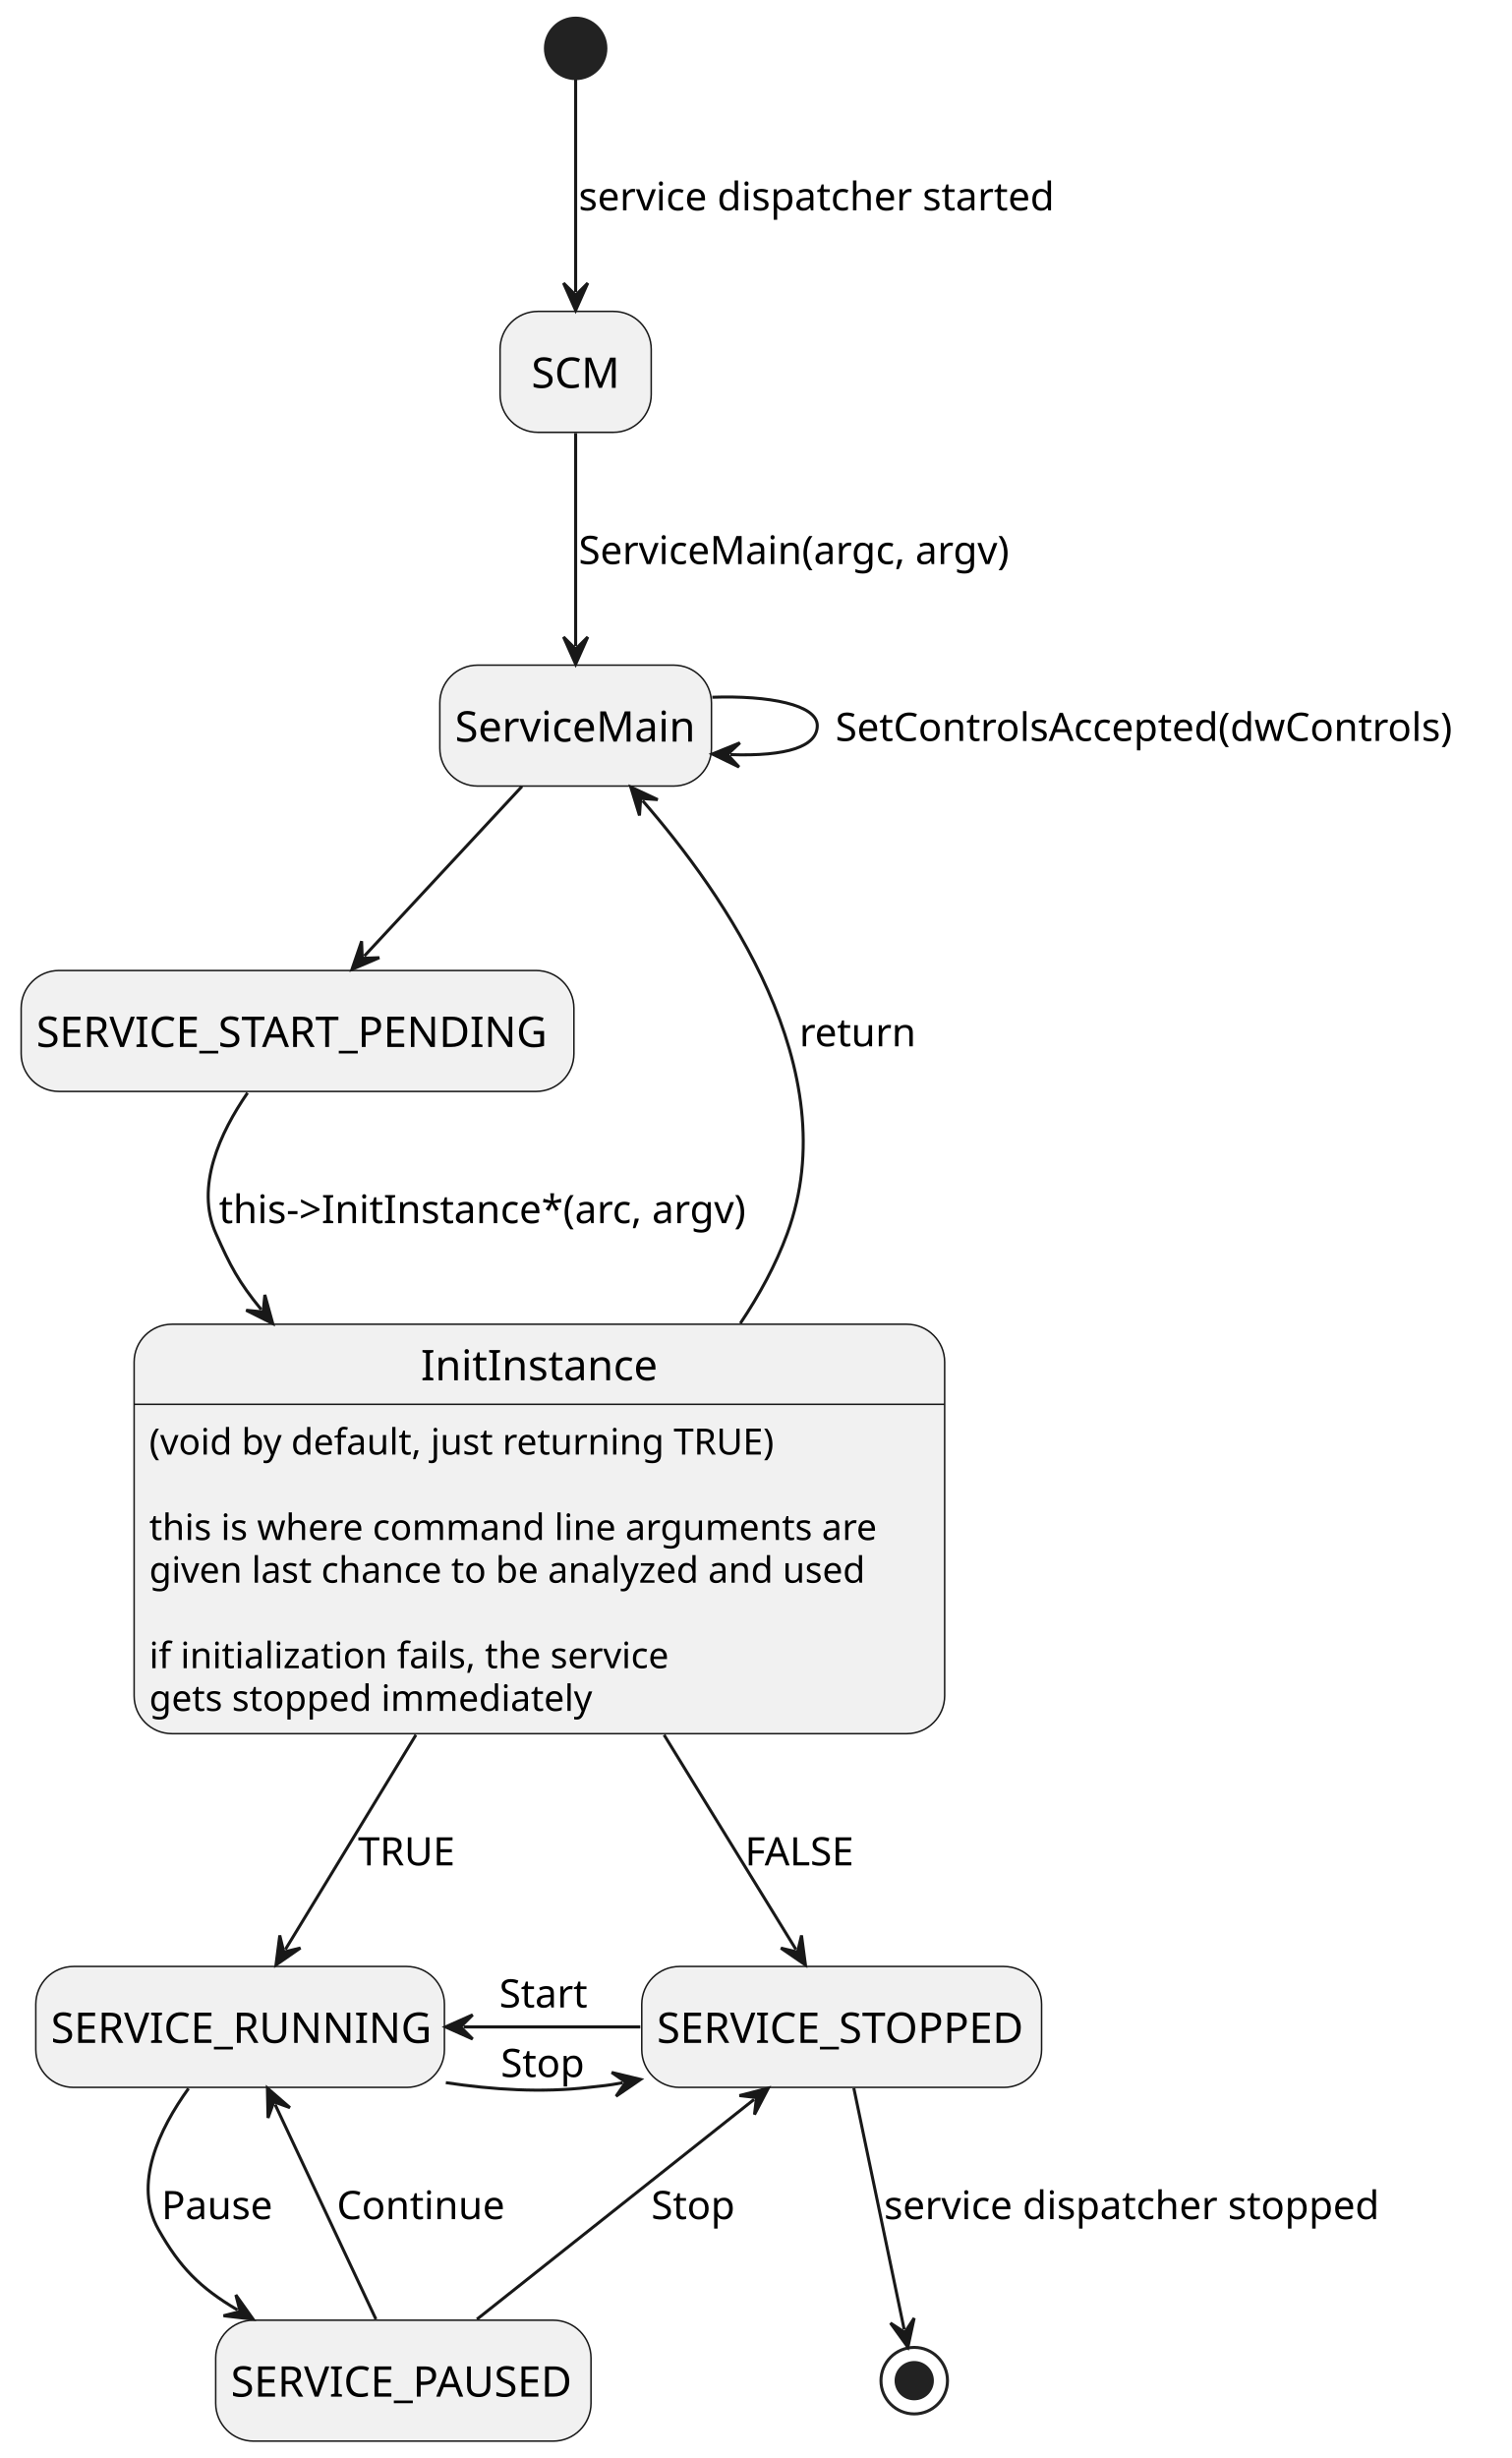
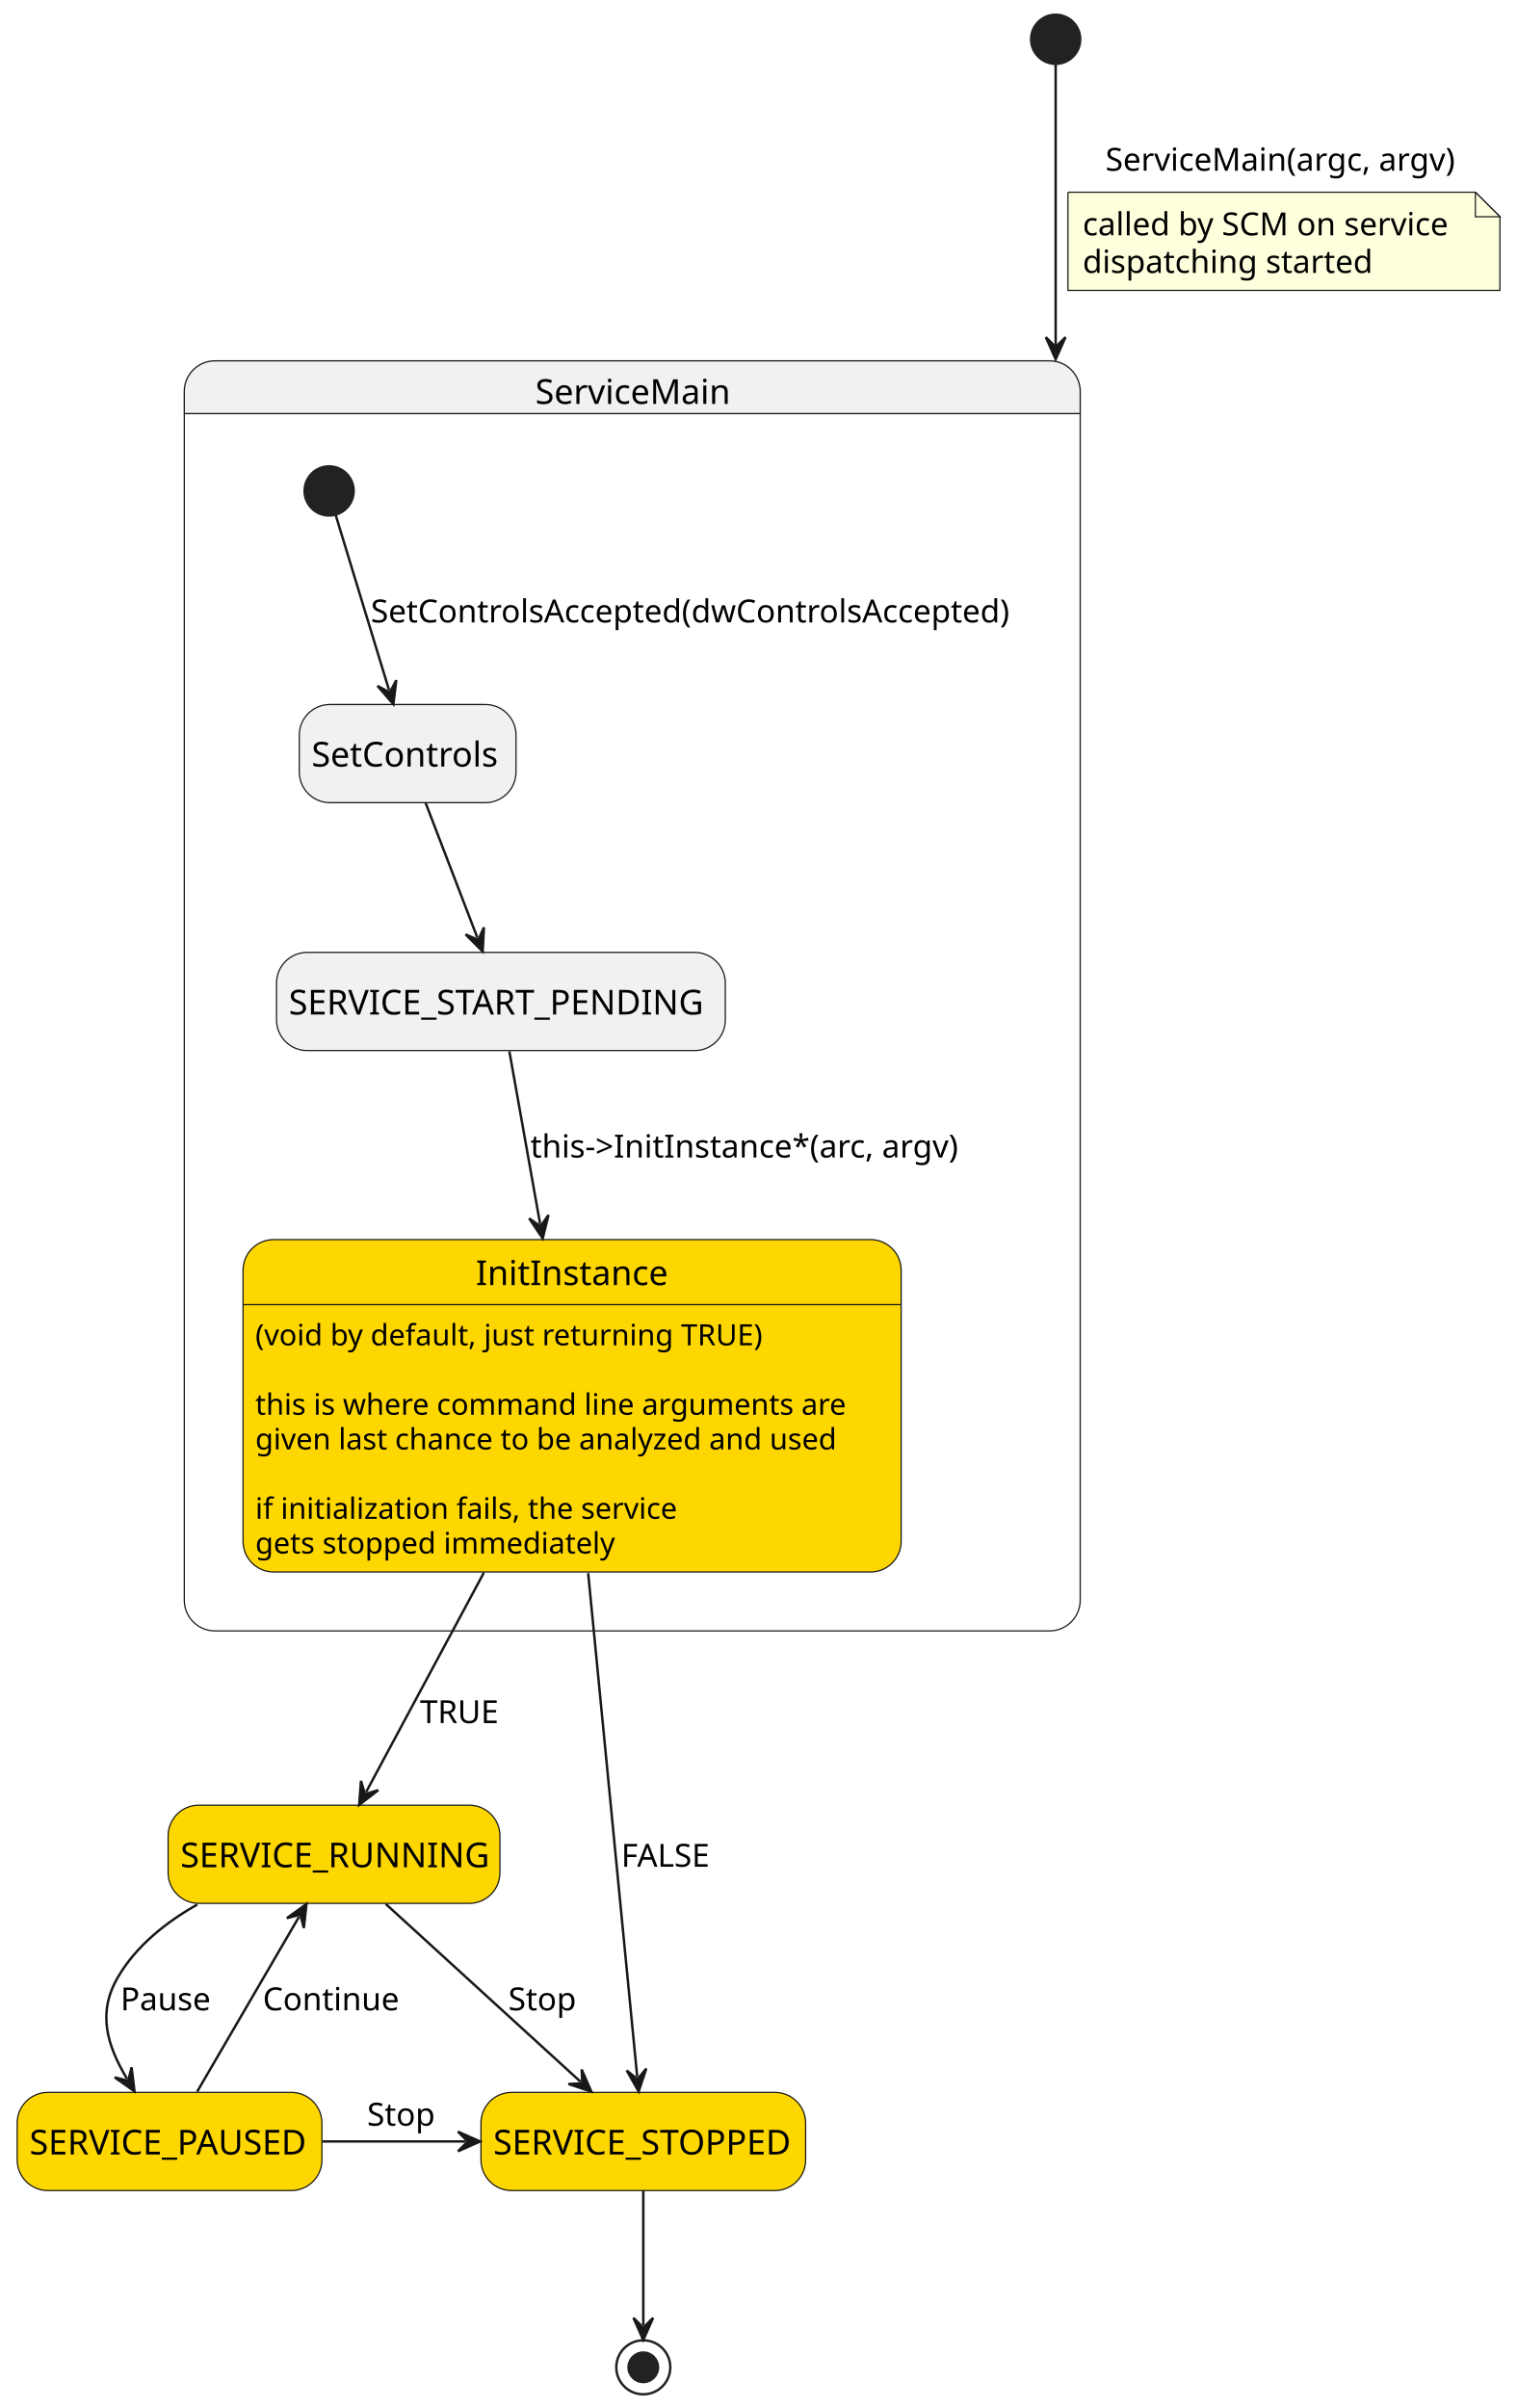
- <svg xmlns="http://www.w3.org/2000/svg" contentStyleType="text/css" height="813px" preserveAspectRatio="none" style="width:500px;height:813px;background:#FFFFFF;" version="1.1" viewBox="0 0 500 813" width="500px" zoomAndPan="magnify">
+ <svg xmlns="http://www.w3.org/2000/svg" contentStyleType="text/css" height="981px" preserveAspectRatio="none" style="width:618px;height:981px;background:#FFFFFF;" version="1.1" viewBox="0 0 618 981" width="618px" zoomAndPan="magnify">
  <defs />
  <g>
-     <ellipse cx="190.42" cy="16" fill="#222222" rx="10" ry="10" style="stroke:#222222;stroke-width:1.0;" />
-     <rect fill="#F1F1F1" height="40" rx="12.5" ry="12.5" style="stroke:#181818;stroke-width:0.5;" width="50" x="165.42" y="103" />
-     <text fill="#000000" font-family="sans-serif" font-size="14" lengthAdjust="spacing" textLength="29.285" x="175.777" y="128.291">SCM</text>
-     <rect fill="#F1F1F1" height="40" rx="12.5" ry="12.5" style="stroke:#181818;stroke-width:0.5;" width="89.857" x="145.49" y="220" />
-     <text fill="#000000" font-family="sans-serif" font-size="14" lengthAdjust="spacing" textLength="79.857" x="150.49" y="245.291">ServiceMain</text>
-     <rect fill="#F1F1F1" height="40" rx="12.5" ry="12.5" style="stroke:#181818;stroke-width:0.5;" width="182.847" x="7" y="321" />
-     <text fill="#000000" font-family="sans-serif" font-size="14" lengthAdjust="spacing" textLength="172.847" x="12" y="346.291">SERVICE_START_PENDING</text>
-     <g id="InitInstance">
-       <rect fill="#F1F1F1" height="135.418" rx="12.5" ry="12.5" style="stroke:#181818;stroke-width:0.5;" width="268.115" x="44.37" y="438" />
-       <line style="stroke:#181818;stroke-width:0.5;" x1="44.37" x2="312.485" y1="464.488" y2="464.488" />
-       <text fill="#000000" font-family="sans-serif" font-size="14" lengthAdjust="spacing" textLength="78.49" x="139.183" y="456.535">InitInstance</text>
-       <text fill="#000000" font-family="sans-serif" font-size="12" lengthAdjust="spacing" textLength="215.678" x="49.37" y="481.09">(void by default, just returning TRUE)</text>
-       <text fill="#000000" font-family="sans-serif" font-size="12" lengthAdjust="spacing" textLength="3.797" x="49.37" y="495.223"> </text>
-       <text fill="#000000" font-family="sans-serif" font-size="12" lengthAdjust="spacing" textLength="248.115" x="49.37" y="509.356">this is where command line arguments are</text>
-       <text fill="#000000" font-family="sans-serif" font-size="12" lengthAdjust="spacing" textLength="246.158" x="49.37" y="523.488">given last chance to be analyzed and used</text>
-       <text fill="#000000" font-family="sans-serif" font-size="12" lengthAdjust="spacing" textLength="3.797" x="49.37" y="537.621"> </text>
-       <text fill="#000000" font-family="sans-serif" font-size="12" lengthAdjust="spacing" textLength="181.992" x="49.37" y="551.754">if initialization fails, the service</text>
-       <text fill="#000000" font-family="sans-serif" font-size="12" lengthAdjust="spacing" textLength="150.809" x="49.37" y="565.887">gets stopped immediately</text>
+     <g id="cluster_ServiceMain">
+       <path d="M87.58,147 L427.58,147 A12.5,12.5 0 0 1 440.08,159.5 L440.08,168.488 L75.08,168.488 L75.08,159.5 A12.5,12.5 0 0 1 87.58,147 " fill="#F1F1F1" style="stroke:#F1F1F1;stroke-width:1.0;" />
+       <rect fill="none" height="517.42" rx="12.5" ry="12.5" style="stroke:#181818;stroke-width:0.5;" width="365" x="75.08" y="147" />
+       <line style="stroke:#181818;stroke-width:0.5;" x1="75.08" x2="440.08" y1="168.488" y2="168.488" />
+       <text fill="#000000" font-family="sans-serif" font-size="14" lengthAdjust="spacing" textLength="79.857" x="218.08" y="164.535">ServiceMain</text>
    </g>
-     <rect fill="#F1F1F1" height="40" rx="12.5" ry="12.5" style="stroke:#181818;stroke-width:0.5;" width="132.261" x="212.29" y="650.42" />
-     <text fill="#000000" font-family="sans-serif" font-size="14" lengthAdjust="spacing" textLength="122.261" x="217.29" y="675.711">SERVICE_STOPPED</text>
-     <rect fill="#F1F1F1" height="40" rx="12.5" ry="12.5" style="stroke:#181818;stroke-width:0.5;" width="135.173" x="11.84" y="650.42" />
-     <text fill="#000000" font-family="sans-serif" font-size="14" lengthAdjust="spacing" textLength="125.173" x="16.84" y="675.711">SERVICE_RUNNING</text>
-     <rect fill="#F1F1F1" height="40" rx="12.5" ry="12.5" style="stroke:#181818;stroke-width:0.5;" width="124.153" x="71.35" y="767.42" />
-     <text fill="#000000" font-family="sans-serif" font-size="14" lengthAdjust="spacing" textLength="114.153" x="76.35" y="792.711">SERVICE_PAUSED</text>
-     <ellipse cx="302.42" cy="787.42" fill="none" rx="11" ry="11" style="stroke:#222222;stroke-width:1.0;" />
-     <ellipse cx="302.42" cy="787.42" fill="#222222" rx="6" ry="6" style="stroke:#222222;stroke-width:1.0;" />
-     <g id="link_*start*_SCM">
-       <path d="M190.42,26.32 C190.42,43.38 190.42,73.98 190.42,96.64 " fill="none" id="*start*-to-SCM" style="stroke:#181818;stroke-width:1.0;" />
-       <polygon fill="#181818" points="190.42,102.64,194.42,93.64,190.42,97.64,186.42,93.64,190.42,102.64" style="stroke:#181818;stroke-width:1.0;" />
-       <text fill="#000000" font-family="sans-serif" font-size="13" lengthAdjust="spacing" textLength="162.157" x="191.42" y="69.568">service dispatcher started</text>
+     <ellipse cx="134.08" cy="200" fill="#222222" rx="10" ry="10" style="stroke:#222222;stroke-width:1.0;" />
+     <rect fill="#F1F1F1" height="40" rx="12.5" ry="12.5" style="stroke:#181818;stroke-width:0.5;" width="88.299" x="121.93" y="287" />
+     <text fill="#000000" font-family="sans-serif" font-size="14" lengthAdjust="spacing" textLength="78.299" x="126.93" y="312.291">SetControls</text>
+     <rect fill="#F1F1F1" height="40" rx="12.5" ry="12.5" style="stroke:#181818;stroke-width:0.5;" width="182.847" x="112.65" y="388" />
+     <text fill="#000000" font-family="sans-serif" font-size="14" lengthAdjust="spacing" textLength="172.847" x="117.65" y="413.291">SERVICE_START_PENDING</text>
+     <g id="ServiceMain.InitInstance">
+       <rect fill="#FFD700" height="135.418" rx="12.5" ry="12.5" style="stroke:#181818;stroke-width:0.5;" width="268.115" x="99.02" y="505" />
+       <line style="stroke:#181818;stroke-width:0.5;" x1="99.02" x2="367.135" y1="531.488" y2="531.488" />
+       <text fill="#000000" font-family="sans-serif" font-size="14" lengthAdjust="spacing" textLength="78.49" x="193.833" y="523.535">InitInstance</text>
+       <text fill="#000000" font-family="sans-serif" font-size="12" lengthAdjust="spacing" textLength="215.678" x="104.02" y="548.09">(void by default, just returning TRUE)</text>
+       <text fill="#000000" font-family="sans-serif" font-size="12" lengthAdjust="spacing" textLength="3.797" x="104.02" y="562.223"> </text>
+       <text fill="#000000" font-family="sans-serif" font-size="12" lengthAdjust="spacing" textLength="248.115" x="104.02" y="576.356">this is where command line arguments are</text>
+       <text fill="#000000" font-family="sans-serif" font-size="12" lengthAdjust="spacing" textLength="246.158" x="104.02" y="590.488">given last chance to be analyzed and used</text>
+       <text fill="#000000" font-family="sans-serif" font-size="12" lengthAdjust="spacing" textLength="3.797" x="104.02" y="604.621"> </text>
+       <text fill="#000000" font-family="sans-serif" font-size="12" lengthAdjust="spacing" textLength="181.992" x="104.02" y="618.754">if initialization fails, the service</text>
+       <text fill="#000000" font-family="sans-serif" font-size="12" lengthAdjust="spacing" textLength="150.809" x="104.02" y="632.887">gets stopped immediately</text>
    </g>
-     <g id="link_SCM_ServiceMain">
-       <path d="M190.42,143.25 C190.42,164.48 190.42,192.44 190.42,213.69 " fill="none" id="SCM-to-ServiceMain" style="stroke:#181818;stroke-width:1.0;" />
-       <polygon fill="#181818" points="190.42,219.69,194.42,210.69,190.42,214.69,186.42,210.69,190.42,219.69" style="stroke:#181818;stroke-width:1.0;" />
-       <text fill="#000000" font-family="sans-serif" font-size="13" lengthAdjust="spacing" textLength="145.431" x="191.42" y="186.568">ServiceMain(argc, argv)</text>
+     <ellipse cx="430.08" cy="16" fill="#222222" rx="10" ry="10" style="stroke:#222222;stroke-width:1.0;" />
+     <rect fill="#FFD700" height="40" rx="12.5" ry="12.5" style="stroke:#181818;stroke-width:0.5;" width="135.173" x="68.49" y="735.42" />
+     <text fill="#000000" font-family="sans-serif" font-size="14" lengthAdjust="spacing" textLength="125.173" x="73.49" y="760.711">SERVICE_RUNNING</text>
+     <rect fill="#FFD700" height="40" rx="12.5" ry="12.5" style="stroke:#181818;stroke-width:0.5;" width="132.261" x="195.95" y="852.42" />
+     <text fill="#000000" font-family="sans-serif" font-size="14" lengthAdjust="spacing" textLength="122.261" x="200.95" y="877.711">SERVICE_STOPPED</text>
+     <ellipse cx="262.08" cy="964.42" fill="none" rx="11" ry="11" style="stroke:#222222;stroke-width:1.0;" />
+     <ellipse cx="262.08" cy="964.42" fill="#222222" rx="6" ry="6" style="stroke:#222222;stroke-width:1.0;" />
+     <rect fill="#FFD700" height="40" rx="12.5" ry="12.5" style="stroke:#181818;stroke-width:0.5;" width="124.153" x="7" y="852.42" />
+     <text fill="#000000" font-family="sans-serif" font-size="14" lengthAdjust="spacing" textLength="114.153" x="12" y="877.711">SERVICE_PAUSED</text>
+     <g id="link_*start*_ServiceMain">
+       <path d="M430.08,26.28 C430.08,43.955 430.08,84.01 430.08,121.1 C430.08,125.736 430.08,130.326 430.08,134.82 C430.08,137.067 430.08,139.29 430.08,141.483 C430.08,142.58 430.08,143.669 430.08,144.749 C430.08,145.29 430.08,139.828 430.08,140.364 " fill="none" id="*start*-to-ServiceMain" style="stroke:#181818;stroke-width:1.0;" />
+       <polygon fill="#181818" points="430.08,146.364,434.08,137.364,430.08,141.364,426.08,137.364,430.08,146.364" style="stroke:#181818;stroke-width:1.0;" />
+       <text fill="#000000" font-family="sans-serif" font-size="13" lengthAdjust="spacing" textLength="145.431" x="450.379" y="69.568">ServiceMain(argc, argv)</text>
+       <path d="M435.08,78.311 L435.08,118.311 L611.08,118.311 L611.08,88.311 L601.08,78.311 L435.08,78.311 " fill="#FEFFDD" style="stroke:#181818;stroke-width:0.5;" />
+       <path d="M601.08,78.311 L601.08,88.311 L611.08,88.311 L601.08,78.311 " fill="#FEFFDD" style="stroke:#181818;stroke-width:0.5;" />
+       <text fill="#000000" font-family="sans-serif" font-size="13" lengthAdjust="spacing" textLength="155.029" x="441.08" y="95.879">called by SCM on service</text>
+       <text fill="#000000" font-family="sans-serif" font-size="13" lengthAdjust="spacing" textLength="121.837" x="441.08" y="111.189">dispatching started</text>
    </g>
-     <g id="link_ServiceMain_ServiceMain">
-       <path d="M235.62,230.62 C254.42,229.97 270.35,233.1 270.35,240 C270.35,246.91 260.416,250.234 241.617,249.594 " fill="none" id="ServiceMain-to-ServiceMain" style="stroke:#181818;stroke-width:1.0;" />
-       <polygon fill="#181818" points="235.62,249.39,244.479,253.694,240.617,249.56,244.751,245.698,235.62,249.39" style="stroke:#181818;stroke-width:1.0;" />
-       <text fill="#000000" font-family="sans-serif" font-size="13" lengthAdjust="spacing" textLength="210.958" x="276.35" y="245.068">SetControlsAccepted(dwControls)</text>
+     <g id="link_*start*ServiceMain_SetControls">
+       <path d="M136.8,209.95 C141.97,226.92 151.551,258.33 158.501,281.14 " fill="none" id="*start*ServiceMain-to-SetControls" style="stroke:#181818;stroke-width:1.0;" />
+       <polygon fill="#181818" points="160.25,286.88,161.453,277.105,158.793,282.097,153.8,279.437,160.25,286.88" style="stroke:#181818;stroke-width:1.0;" />
+       <text fill="#000000" font-family="sans-serif" font-size="13" lengthAdjust="spacing" textLength="268.957" x="151.08" y="253.568">SetControlsAccepted(dwControlsAccepted)</text>
    </g>
-     <g id="link_ServiceMain_SERVICE_START_PENDING">
-       <path d="M172.68,260.09 C156.5,277.51 136.775,298.736 120.505,316.236 " fill="none" id="ServiceMain-to-SERVICE_START_PENDING" style="stroke:#181818;stroke-width:1.0;" />
-       <polygon fill="#181818" points="116.42,320.63,125.478,316.762,119.825,316.968,119.619,311.315,116.42,320.63" style="stroke:#181818;stroke-width:1.0;" />
+     <g id="link_SetControls_SERVICE_START_PENDING">
+       <path d="M173.4,327.09 C180.09,344.51 187.769,364.529 194.489,382.029 " fill="none" id="SetControls-to-SERVICE_START_PENDING" style="stroke:#181818;stroke-width:1.0;" />
+       <polygon fill="#181818" points="196.64,387.63,197.148,377.794,194.848,382.962,189.679,380.662,196.64,387.63" style="stroke:#181818;stroke-width:1.0;" />
    </g>
    <g id="link_SERVICE_START_PENDING_InitInstance">
-       <path d="M81.88,361.48 C72.76,374.69 64.54,392.5 71.42,408 C76.15,418.64 78.882,423.974 86.422,433.154 " fill="none" id="SERVICE_START_PENDING-to-InitInstance" style="stroke:#181818;stroke-width:1.0;" />
-       <polygon fill="#181818" points="90.23,437.79,87.609,428.296,87.056,433.926,81.427,433.374,90.23,437.79" style="stroke:#181818;stroke-width:1.0;" />
-       <text fill="#000000" font-family="sans-serif" font-size="13" lengthAdjust="spacing" textLength="183.492" x="72.42" y="404.568">this-&gt;InitInstance*(arc, argv)</text>
+       <path d="M207.52,428.31 C210.88,447.16 215.138,471.063 220.048,498.623 " fill="none" id="SERVICE_START_PENDING-to-InitInstance" style="stroke:#181818;stroke-width:1.0;" />
+       <polygon fill="#181818" points="221.1,504.53,223.459,494.968,220.223,499.608,215.583,496.371,221.1,504.53" style="stroke:#181818;stroke-width:1.0;" />
+       <text fill="#000000" font-family="sans-serif" font-size="13" lengthAdjust="spacing" textLength="183.492" x="216.08" y="471.568">this-&gt;InitInstance*(arc, argv)</text>
    </g>
-     <g id="link_InitInstance_ServiceMain">
-       <path d="M244.9,437.7 C251.19,428.32 256.63,418.33 260.42,408 C280.35,353.7 239.405,295.709 212.585,264.839 " fill="none" id="InitInstance-to-ServiceMain" style="stroke:#181818;stroke-width:1.0;" />
-       <polygon fill="#181818" points="208.65,260.31,211.533,269.727,211.929,264.084,217.572,264.481,208.65,260.31" style="stroke:#181818;stroke-width:1.0;" />
-       <text fill="#000000" font-family="sans-serif" font-size="13" lengthAdjust="spacing" textLength="38.879" x="264.42" y="346.068">return</text>
+     <g id="link_InitInstance_SERVICE_RUNNING">
+       <path d="M197.1,640.74 C178.98,674.49 161.197,707.613 149.167,730.033 " fill="none" id="InitInstance-to-SERVICE_RUNNING" style="stroke:#181818;stroke-width:1.0;" />
+       <polygon fill="#181818" points="146.33,735.32,154.11,729.281,148.694,730.914,147.061,725.498,146.33,735.32" style="stroke:#181818;stroke-width:1.0;" />
+       <text fill="#000000" font-family="sans-serif" font-size="13" lengthAdjust="spacing" textLength="32.494" x="171.08" y="701.988">TRUE</text>
    </g>
    <g id="link_InitInstance_SERVICE_STOPPED">
-       <path d="M219.67,573.83 C236.57,601.32 251.699,625.928 263.299,644.808 " fill="none" id="InitInstance-to-SERVICE_STOPPED" style="stroke:#181818;stroke-width:1.0;" />
-       <polygon fill="#181818" points="266.44,649.92,265.137,640.158,263.822,645.66,258.32,644.346,266.44,649.92" style="stroke:#181818;stroke-width:1.0;" />
-       <text fill="#000000" font-family="sans-serif" font-size="13" lengthAdjust="spacing" textLength="36.918" x="246.42" y="616.988">FALSE</text>
+       <path d="M239.62,640.89 C246.25,708.98 255.518,804.108 259.608,846.088 " fill="none" id="InitInstance-to-SERVICE_STOPPED" style="stroke:#181818;stroke-width:1.0;" />
+       <polygon fill="#181818" points="260.19,852.06,263.298,842.715,259.705,847.084,255.336,843.49,260.19,852.06" style="stroke:#181818;stroke-width:1.0;" />
+       <text fill="#000000" font-family="sans-serif" font-size="13" lengthAdjust="spacing" textLength="36.918" x="253.08" y="760.488">FALSE</text>
    </g>
-     <g id="link_InitInstance_SERVICE_RUNNING">
-       <path d="M137.58,573.83 C120.86,601.32 105.887,625.913 94.407,644.793 " fill="none" id="InitInstance-to-SERVICE_RUNNING" style="stroke:#181818;stroke-width:1.0;" />
-       <polygon fill="#181818" points="91.29,649.92,99.384,644.308,93.888,645.648,92.548,640.152,91.29,649.92" style="stroke:#181818;stroke-width:1.0;" />
-       <text fill="#000000" font-family="sans-serif" font-size="13" lengthAdjust="spacing" textLength="32.494" x="118.42" y="616.988">TRUE</text>
+     <g id="link_SERVICE_STOPPED_*end*">
+       <path d="M262.08,892.51 C262.08,911.08 262.08,932.59 262.08,947.29 " fill="none" id="SERVICE_STOPPED-to-*end*" style="stroke:#181818;stroke-width:1.0;" />
+       <polygon fill="#181818" points="262.08,953.29,266.08,944.29,262.08,948.29,258.08,944.29,262.08,953.29" style="stroke:#181818;stroke-width:1.0;" />
    </g>
    <g id="link_SERVICE_RUNNING_SERVICE_STOPPED">
-       <path d="M147.48,688.85 C162.94,691.19 179.33,692.22 194.65,690.42 C200.29,689.76 200.209,689.937 206.019,688.867 " fill="none" id="SERVICE_RUNNING-to-SERVICE_STOPPED" style="stroke:#181818;stroke-width:1.0;" />
-       <polygon fill="#181818" points="211.92,687.78,202.344,685.476,207.003,688.686,203.793,693.344,211.92,687.78" style="stroke:#181818;stroke-width:1.0;" />
-       <text fill="#000000" font-family="sans-serif" font-size="13" lengthAdjust="spacing" textLength="28.031" x="165.65" y="686.988">Stop</text>
-     </g>
-     <g id="link_SERVICE_STOPPED_SERVICE_RUNNING">
-       <path d="M211.81,670.42 C191.07,670.42 174.18,670.42 153.35,670.42 " fill="none" id="SERVICE_STOPPED-to-SERVICE_RUNNING" style="stroke:#181818;stroke-width:1.0;" />
-       <polygon fill="#181818" points="147.35,670.42,156.35,674.42,152.35,670.42,156.35,666.42,147.35,670.42" style="stroke:#181818;stroke-width:1.0;" />
-       <text fill="#000000" font-family="sans-serif" font-size="13" lengthAdjust="spacing" textLength="29.225" x="165.15" y="663.988">Start</text>
+       <path d="M157.17,775.67 C180.43,796.9 213.198,826.816 236.488,848.066 " fill="none" id="SERVICE_RUNNING-to-SERVICE_STOPPED" style="stroke:#181818;stroke-width:1.0;" />
+       <polygon fill="#181818" points="240.92,852.11,236.968,843.089,237.226,848.74,231.576,848.999,240.92,852.11" style="stroke:#181818;stroke-width:1.0;" />
+       <text fill="#000000" font-family="sans-serif" font-size="13" lengthAdjust="spacing" textLength="28.031" x="207.08" y="818.988">Stop</text>
    </g>
    <g id="link_SERVICE_RUNNING_SERVICE_PAUSED">
-       <path d="M62.36,690.78 C52.66,704.26 43.97,722.43 52.42,737.42 C59.53,750.02 66.156,756.696 78.566,764.035 " fill="none" id="SERVICE_RUNNING-to-SERVICE_PAUSED" style="stroke:#181818;stroke-width:1.0;" />
-       <polygon fill="#181818" points="83.73,767.09,78.02,759.065,79.426,764.545,73.947,765.951,83.73,767.09" style="stroke:#181818;stroke-width:1.0;" />
-       <text fill="#000000" font-family="sans-serif" font-size="13" lengthAdjust="spacing" textLength="36.302" x="53.42" y="733.988">Pause</text>
+       <path d="M80.36,775.91 C67.55,783.13 55.52,792.76 48.08,805.42 C39.55,819.93 43.556,833.157 51.716,846.837 " fill="none" id="SERVICE_RUNNING-to-SERVICE_PAUSED" style="stroke:#181818;stroke-width:1.0;" />
+       <polygon fill="#181818" points="54.79,851.99,53.615,842.212,52.229,847.696,46.744,846.31,54.79,851.99" style="stroke:#181818;stroke-width:1.0;" />
+       <text fill="#000000" font-family="sans-serif" font-size="13" lengthAdjust="spacing" textLength="36.302" x="49.08" y="818.988">Pause</text>
    </g>
    <g id="link_SERVICE_PAUSED_SERVICE_RUNNING">
-       <path d="M124.36,767.11 C114.38,745.86 100.981,717.331 91.01,696.101 " fill="none" id="SERVICE_PAUSED-to-SERVICE_RUNNING" style="stroke:#181818;stroke-width:1.0;" />
-       <polygon fill="#181818" points="88.46,690.67,88.665,700.517,90.585,695.196,95.906,697.116,88.46,690.67" style="stroke:#181818;stroke-width:1.0;" />
-       <text fill="#000000" font-family="sans-serif" font-size="13" lengthAdjust="spacing" textLength="57.046" x="111.42" y="733.988">Continue</text>
+       <path d="M80.33,852.11 C92.71,830.86 109.469,802.084 121.839,780.854 " fill="none" id="SERVICE_PAUSED-to-SERVICE_RUNNING" style="stroke:#181818;stroke-width:1.0;" />
+       <polygon fill="#181818" points="124.86,775.67,116.873,781.433,122.343,779.99,123.785,785.46,124.86,775.67" style="stroke:#181818;stroke-width:1.0;" />
+       <text fill="#000000" font-family="sans-serif" font-size="13" lengthAdjust="spacing" textLength="57.046" x="107.08" y="818.988">Continue</text>
    </g>
    <g id="link_SERVICE_PAUSED_SERVICE_STOPPED">
-       <path d="M157.77,767.11 C184.57,745.86 222.69,715.629 249.45,694.399 " fill="none" id="SERVICE_PAUSED-to-SERVICE_STOPPED" style="stroke:#181818;stroke-width:1.0;" />
-       <polygon fill="#181818" points="254.15,690.67,244.613,693.13,250.233,693.778,249.585,699.397,254.15,690.67" style="stroke:#181818;stroke-width:1.0;" />
-       <text fill="#000000" font-family="sans-serif" font-size="13" lengthAdjust="spacing" textLength="28.031" x="215.42" y="733.988">Stop</text>
-     </g>
-     <g id="link_SERVICE_STOPPED_*end*">
-       <path d="M282.44,690.67 C287.59,715.35 295.104,751.366 299.094,770.486 " fill="none" id="SERVICE_STOPPED-to-*end*" style="stroke:#181818;stroke-width:1.0;" />
-       <polygon fill="#181818" points="300.32,776.36,302.397,766.733,299.299,771.465,294.566,768.367,300.32,776.36" style="stroke:#181818;stroke-width:1.0;" />
-       <text fill="#000000" font-family="sans-serif" font-size="13" lengthAdjust="spacing" textLength="169.146" x="292.42" y="733.988">service dispatcher stopped</text>
+       <path d="M131.47,872.42 C151.96,872.42 168.79,872.42 189.57,872.42 " fill="none" id="SERVICE_PAUSED-to-SERVICE_STOPPED" style="stroke:#181818;stroke-width:1.0;" />
+       <polygon fill="#181818" points="195.57,872.42,186.57,868.42,190.57,872.42,186.57,876.42,195.57,872.42" style="stroke:#181818;stroke-width:1.0;" />
+       <text fill="#000000" font-family="sans-serif" font-size="13" lengthAdjust="spacing" textLength="28.031" x="149.55" y="865.988">Stop</text>
    </g>
  </g>
</svg>
